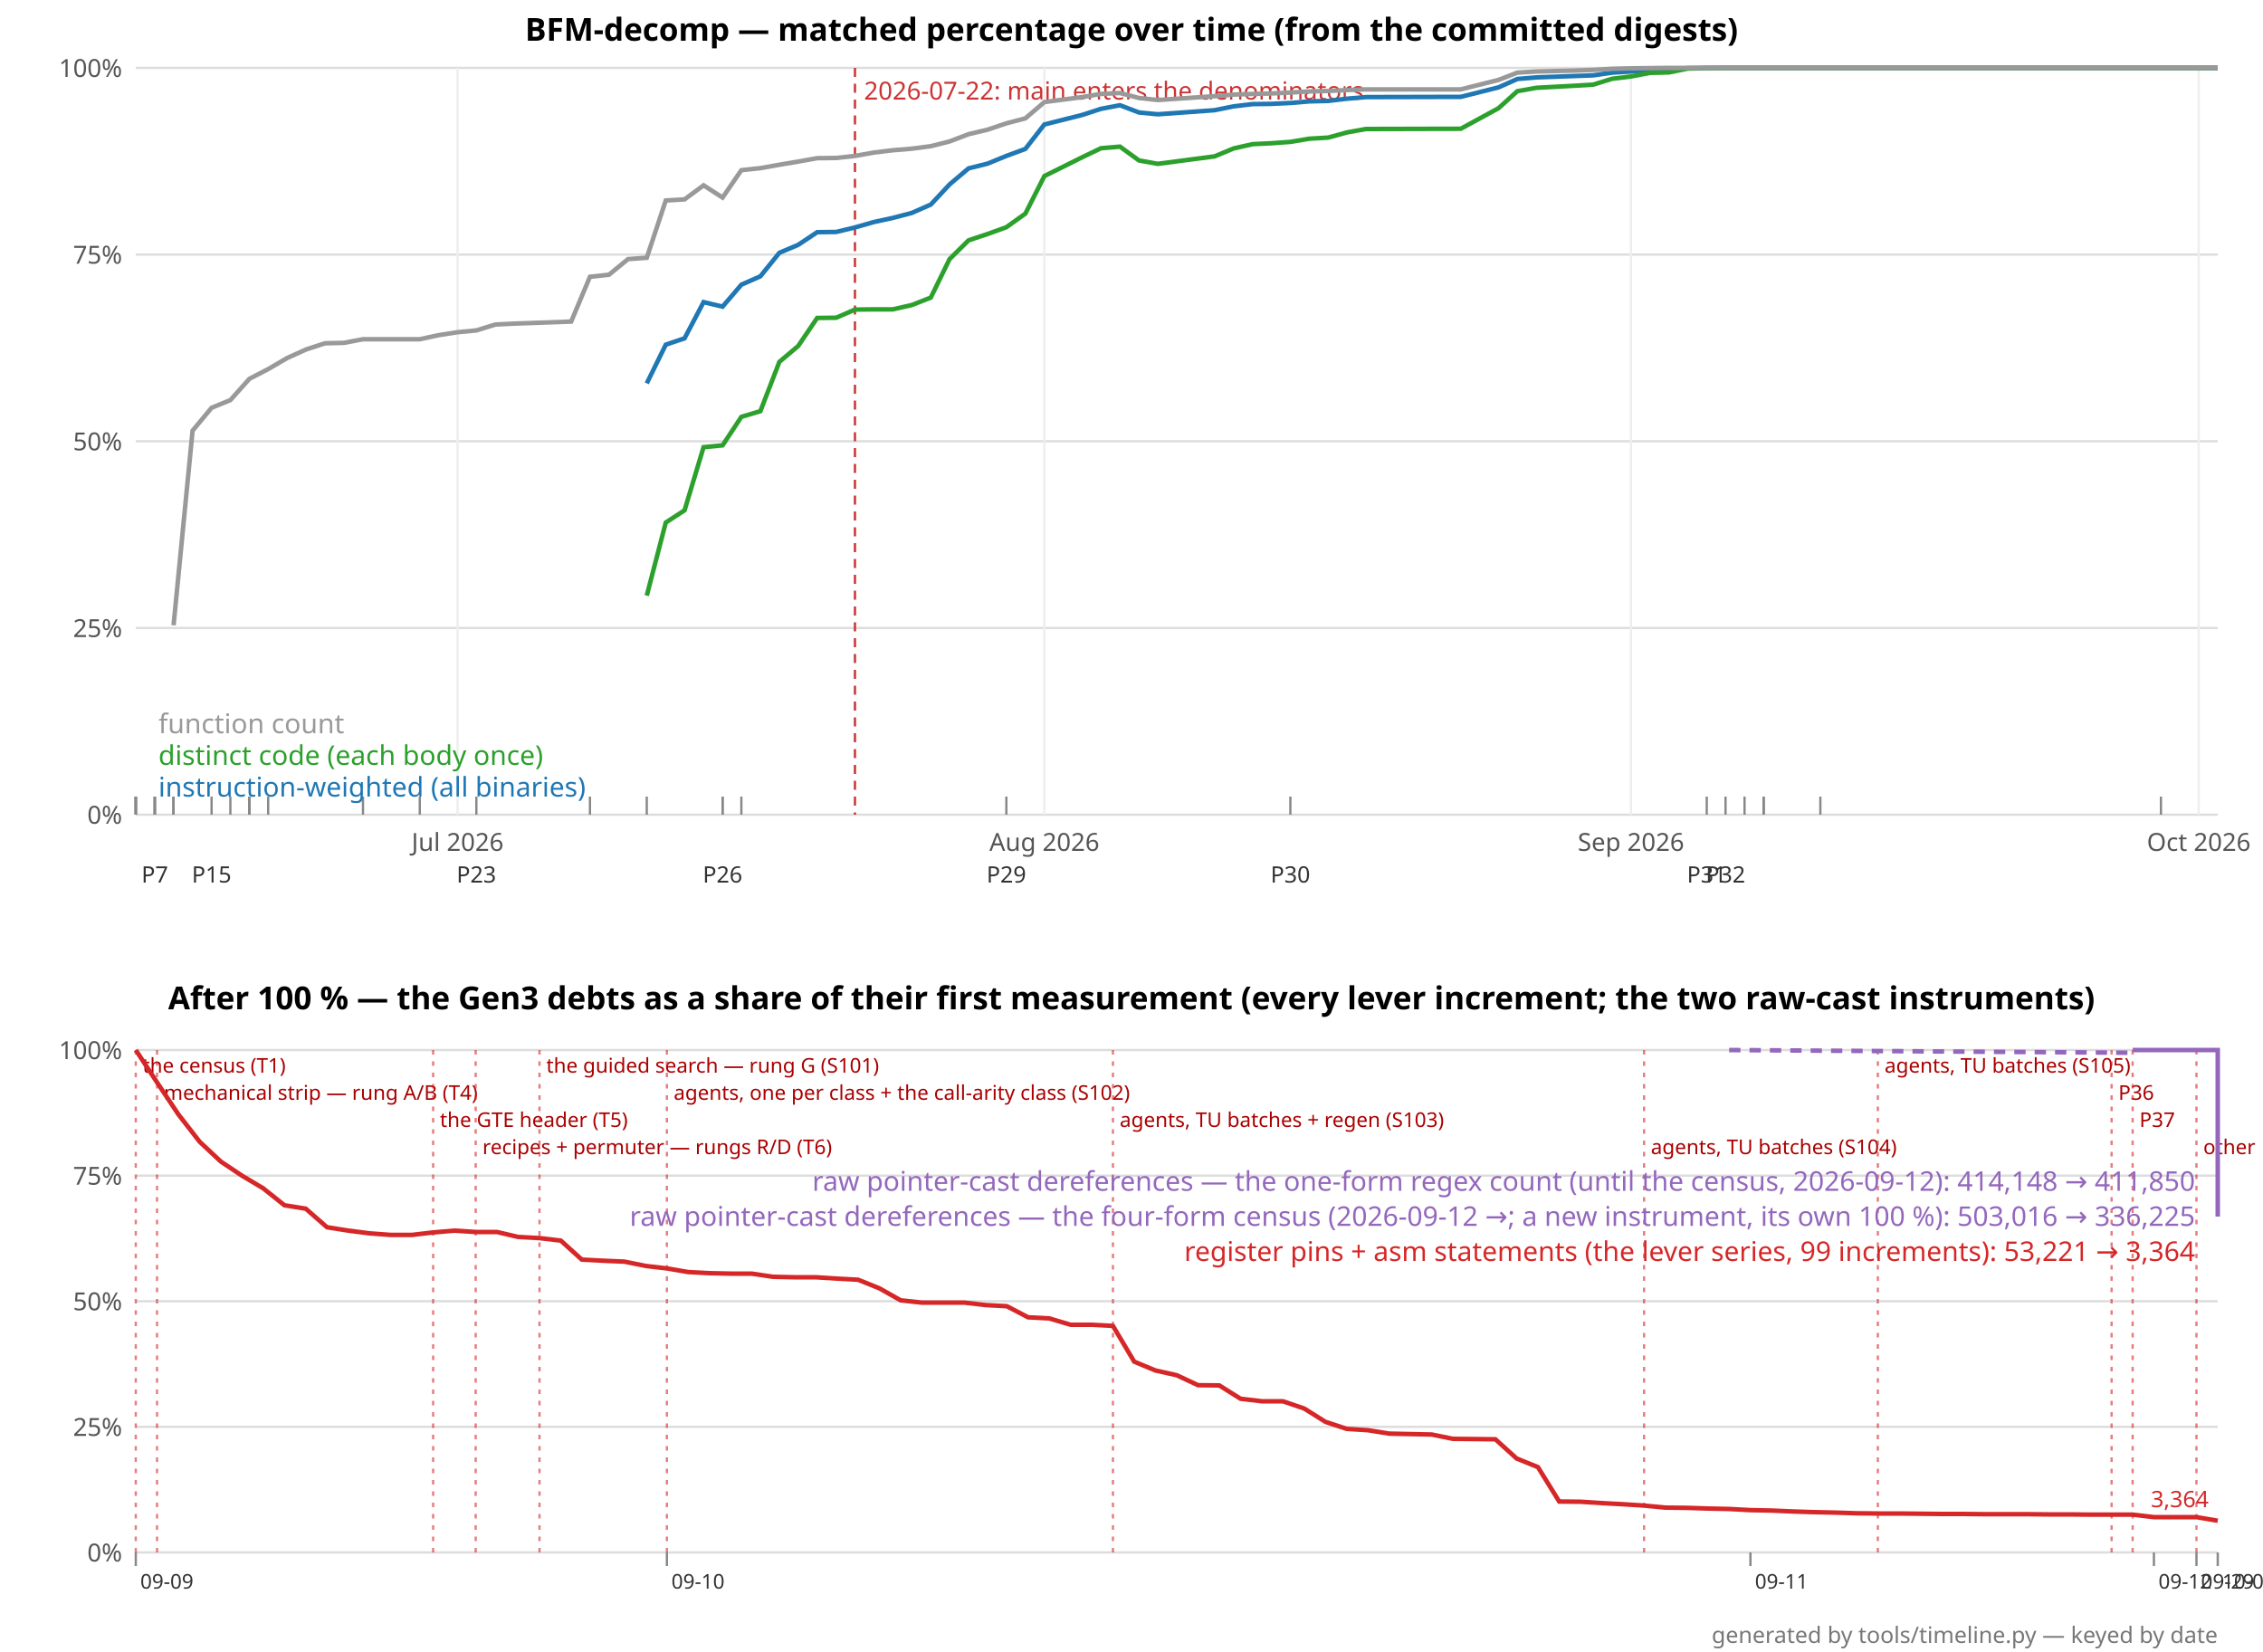
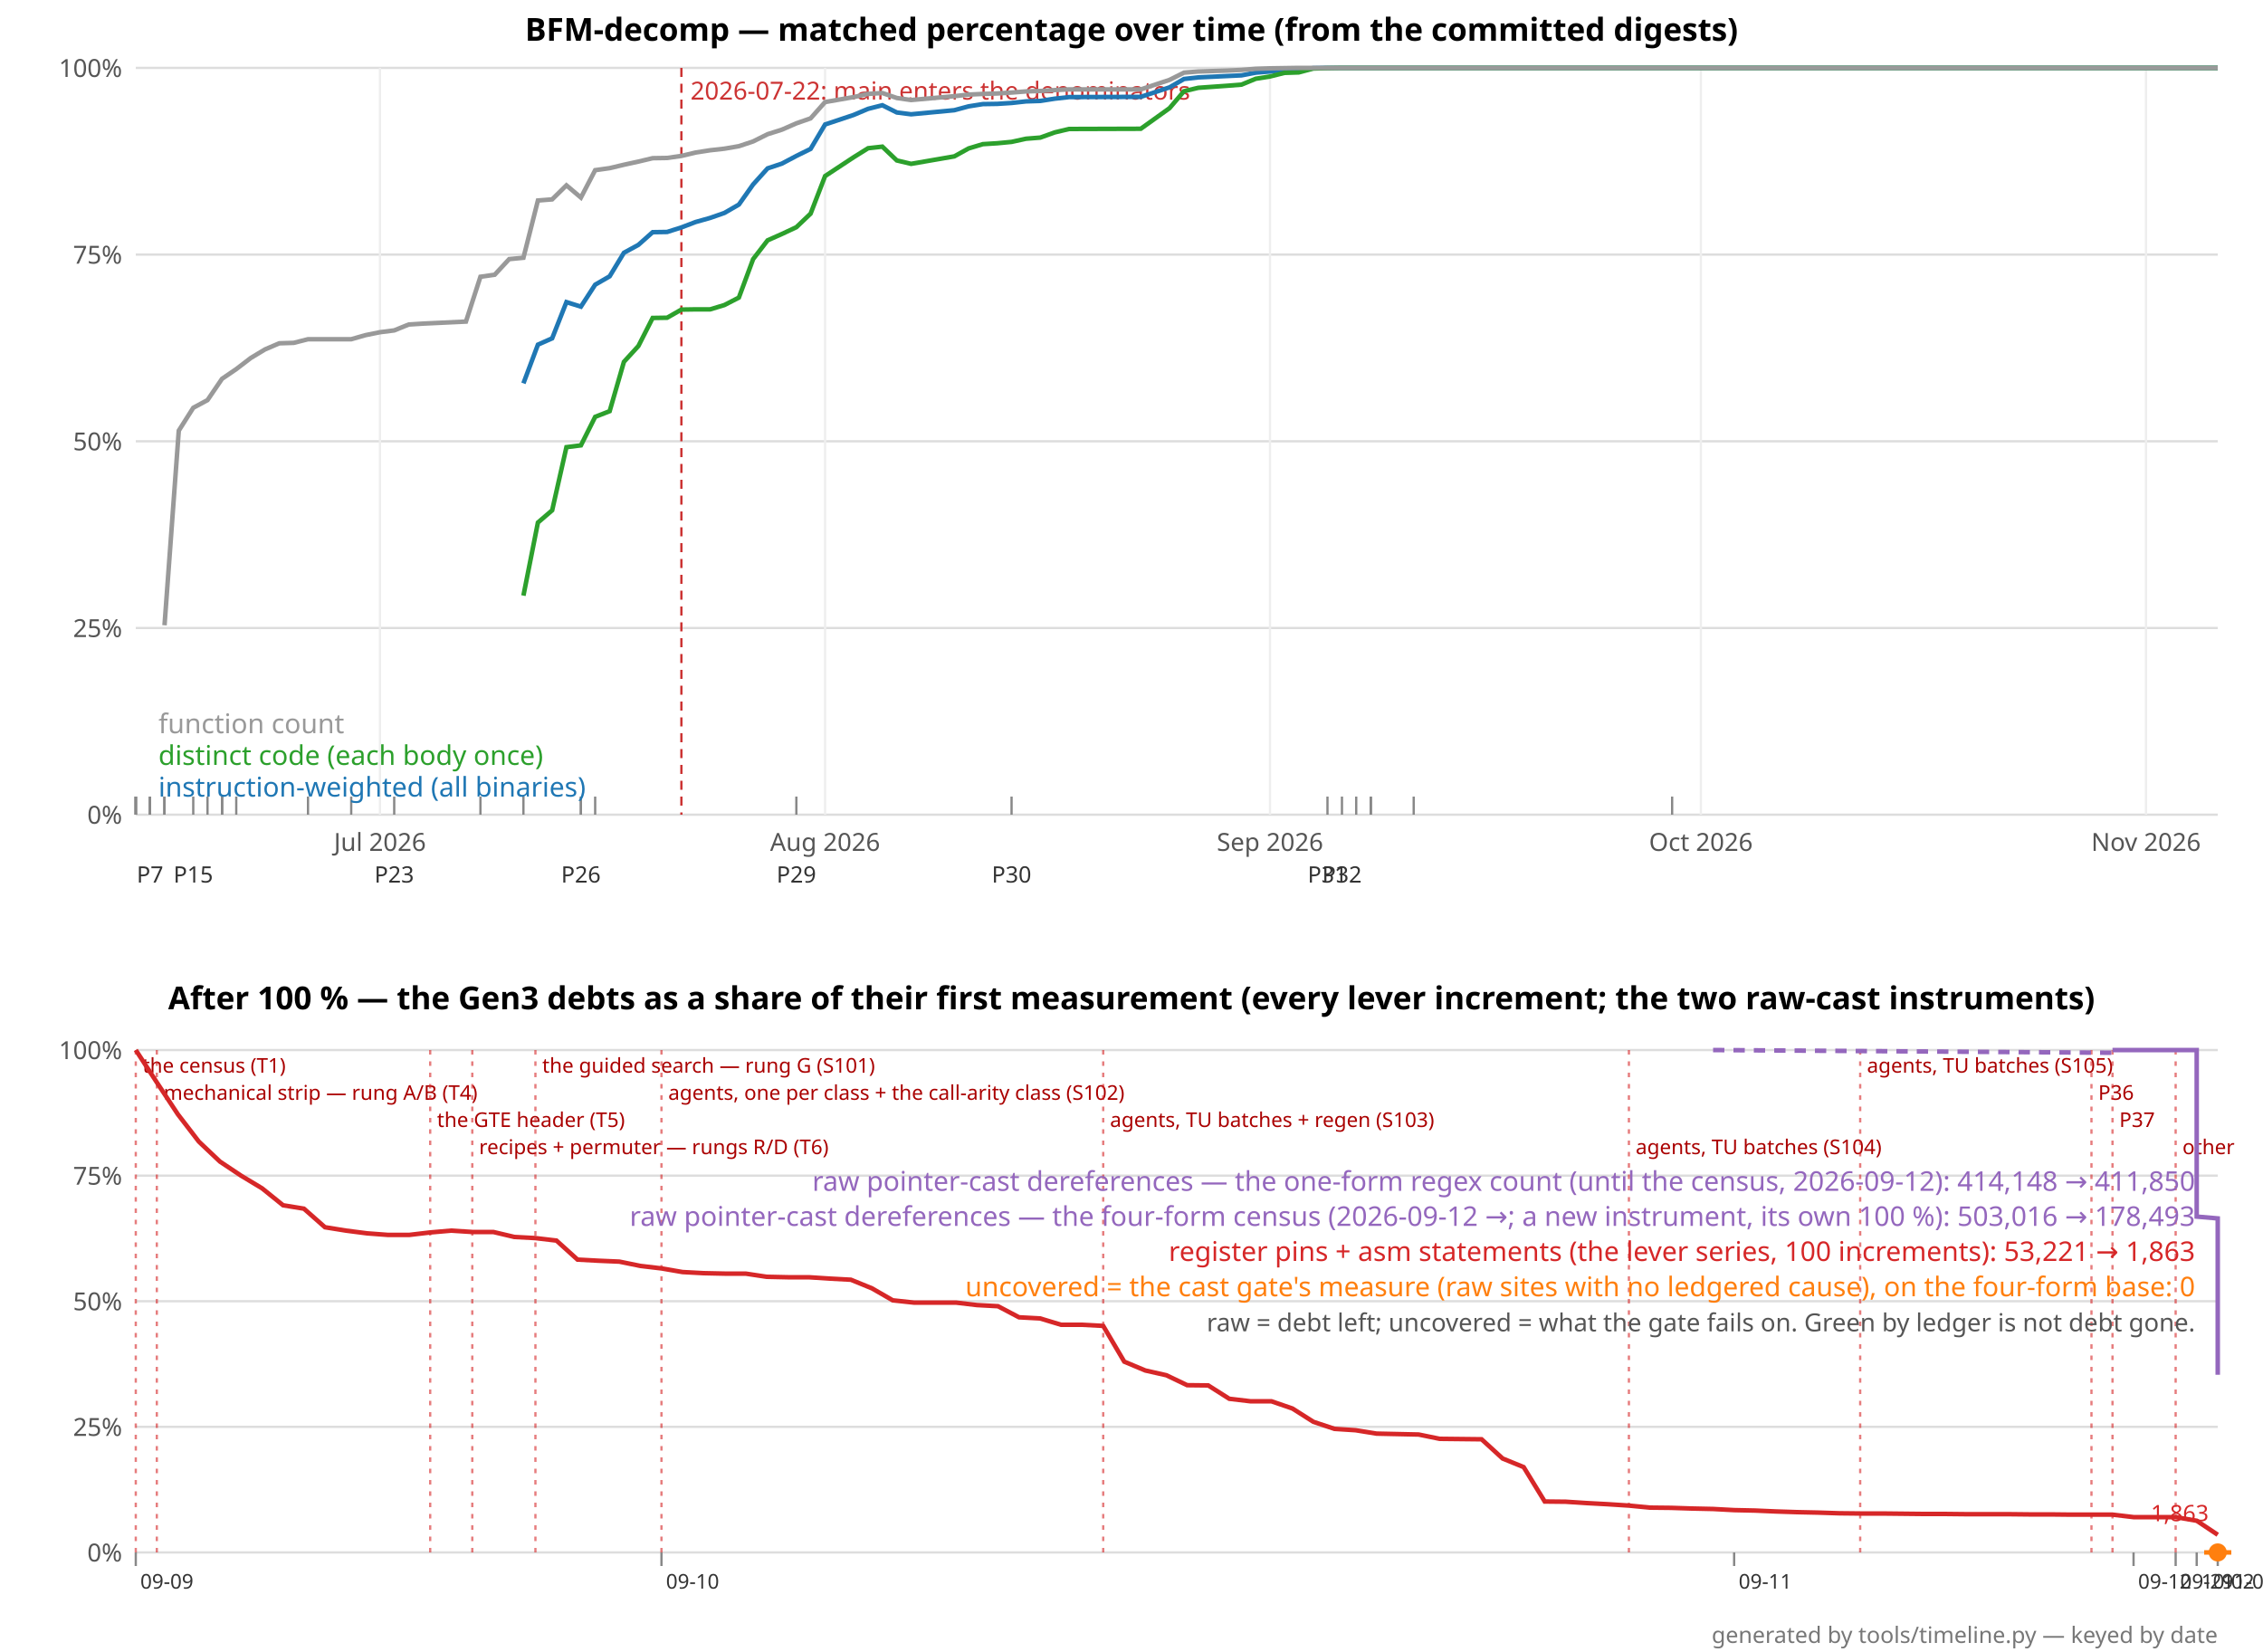
<svg xmlns="http://www.w3.org/2000/svg" width="1000" height="730" viewBox="0 0 1000 730" font-family="sans-serif">
  <rect width="1000" height="730" fill="white" />
  <text x="500" y="18" text-anchor="middle" font-size="14" font-weight="bold">BFM-decomp — matched percentage over time (from the committed digests)</text>
  <line x1="60" y1="360.0" x2="980" y2="360.0" stroke="#ddd" />
  <text x="54" y="364.0" text-anchor="end" font-size="11" fill="#555">0%</text>
  <line x1="60" y1="277.5" x2="980" y2="277.5" stroke="#ddd" />
  <text x="54" y="281.5" text-anchor="end" font-size="11" fill="#555">25%</text>
  <line x1="60" y1="195.0" x2="980" y2="195.0" stroke="#ddd" />
  <text x="54" y="199.0" text-anchor="end" font-size="11" fill="#555">50%</text>
  <line x1="60" y1="112.5" x2="980" y2="112.5" stroke="#ddd" />
  <text x="54" y="116.5" text-anchor="end" font-size="11" fill="#555">75%</text>
  <line x1="60" y1="30.0" x2="980" y2="30.0" stroke="#ddd" />
  <text x="54" y="34.0" text-anchor="end" font-size="11" fill="#555">100%</text>
-   <line x1="202.2" y1="30" x2="202.2" y2="360" stroke="#eee" />
-   <text x="202.2" y="376" text-anchor="middle" font-size="11" fill="#555">Jul 2026</text>
-   <line x1="461.5" y1="30" x2="461.5" y2="360" stroke="#eee" />
-   <text x="461.5" y="376" text-anchor="middle" font-size="11" fill="#555">Aug 2026</text>
-   <line x1="720.7" y1="30" x2="720.7" y2="360" stroke="#eee" />
-   <text x="720.7" y="376" text-anchor="middle" font-size="11" fill="#555">Sep 2026</text>
-   <line x1="971.6" y1="30" x2="971.6" y2="360" stroke="#eee" />
-   <text x="971.6" y="376" text-anchor="middle" font-size="11" fill="#555">Oct 2026</text>
+   <line x1="167.9" y1="30" x2="167.9" y2="360" stroke="#eee" />
+   <text x="167.9" y="376" text-anchor="middle" font-size="11" fill="#555">Jul 2026</text>
+   <line x1="364.6" y1="30" x2="364.6" y2="360" stroke="#eee" />
+   <text x="364.6" y="376" text-anchor="middle" font-size="11" fill="#555">Aug 2026</text>
+   <line x1="561.2" y1="30" x2="561.2" y2="360" stroke="#eee" />
+   <text x="561.2" y="376" text-anchor="middle" font-size="11" fill="#555">Sep 2026</text>
+   <line x1="751.6" y1="30" x2="751.6" y2="360" stroke="#eee" />
+   <text x="751.6" y="376" text-anchor="middle" font-size="11" fill="#555">Oct 2026</text>
+   <line x1="948.3" y1="30" x2="948.3" y2="360" stroke="#eee" />
+   <text x="948.3" y="376" text-anchor="middle" font-size="11" fill="#555">Nov 2026</text>
  <line x1="60.0" y1="360" x2="60.0" y2="352" stroke="#888" />
  <line x1="60.0" y1="360" x2="60.0" y2="352" stroke="#888" />
  <line x1="60.0" y1="360" x2="60.0" y2="352" stroke="#888" />
  <line x1="60.0" y1="360" x2="60.0" y2="352" stroke="#888" />
  <line x1="60.0" y1="360" x2="60.0" y2="352" stroke="#888" />
-   <line x1="68.4" y1="360" x2="68.4" y2="352" stroke="#888" />
-   <line x1="68.4" y1="360" x2="68.4" y2="352" stroke="#888" />
-   <text x="68.4" y="390" text-anchor="middle" font-size="10" fill="#333">P7</text>
-   <line x1="68.4" y1="360" x2="68.4" y2="352" stroke="#888" />
-   <line x1="68.4" y1="360" x2="68.4" y2="352" stroke="#888" />
-   <line x1="76.7" y1="360" x2="76.7" y2="352" stroke="#888" />
-   <line x1="76.7" y1="360" x2="76.7" y2="352" stroke="#888" />
-   <line x1="76.7" y1="360" x2="76.7" y2="352" stroke="#888" />
-   <line x1="93.5" y1="360" x2="93.5" y2="352" stroke="#888" />
-   <text x="93.5" y="390" text-anchor="middle" font-size="10" fill="#333">P15</text>
-   <line x1="101.8" y1="360" x2="101.8" y2="352" stroke="#888" />
-   <line x1="110.2" y1="360" x2="110.2" y2="352" stroke="#888" />
-   <line x1="110.2" y1="360" x2="110.2" y2="352" stroke="#888" />
-   <line x1="110.2" y1="360" x2="110.2" y2="352" stroke="#888" />
-   <line x1="118.5" y1="360" x2="118.5" y2="352" stroke="#888" />
-   <line x1="160.4" y1="360" x2="160.4" y2="352" stroke="#888" />
-   <line x1="185.5" y1="360" x2="185.5" y2="352" stroke="#888" />
-   <line x1="210.5" y1="360" x2="210.5" y2="352" stroke="#888" />
-   <text x="210.5" y="390" text-anchor="middle" font-size="10" fill="#333">P23</text>
-   <line x1="260.7" y1="360" x2="260.7" y2="352" stroke="#888" />
-   <line x1="285.8" y1="360" x2="285.8" y2="352" stroke="#888" />
-   <line x1="319.3" y1="360" x2="319.3" y2="352" stroke="#888" />
-   <text x="319.3" y="390" text-anchor="middle" font-size="10" fill="#333">P26</text>
-   <line x1="319.3" y1="360" x2="319.3" y2="352" stroke="#888" />
-   <line x1="327.6" y1="360" x2="327.6" y2="352" stroke="#888" />
-   <line x1="444.7" y1="360" x2="444.7" y2="352" stroke="#888" />
-   <text x="444.7" y="390" text-anchor="middle" font-size="10" fill="#333">P29</text>
-   <line x1="570.2" y1="360" x2="570.2" y2="352" stroke="#888" />
-   <text x="570.2" y="390" text-anchor="middle" font-size="10" fill="#333">P30</text>
-   <line x1="754.2" y1="360" x2="754.2" y2="352" stroke="#888" />
-   <text x="754.2" y="390" text-anchor="middle" font-size="10" fill="#333">P31</text>
-   <line x1="762.5" y1="360" x2="762.5" y2="352" stroke="#888" />
-   <text x="762.5" y="390" text-anchor="middle" font-size="10" fill="#333">P32</text>
-   <line x1="770.9" y1="360" x2="770.9" y2="352" stroke="#888" />
-   <line x1="779.3" y1="360" x2="779.3" y2="352" stroke="#888" />
-   <line x1="779.3" y1="360" x2="779.3" y2="352" stroke="#888" />
-   <line x1="779.3" y1="360" x2="779.3" y2="352" stroke="#888" />
-   <line x1="804.4" y1="360" x2="804.4" y2="352" stroke="#888" />
-   <line x1="954.9" y1="360" x2="954.9" y2="352" stroke="#888" />
-   <line x1="377.8" y1="30" x2="377.8" y2="360" stroke="#c33" stroke-dasharray="4,3" />
-   <text x="381.8" y="44" font-size="11" fill="#c33">2026-07-22: main enters the denominators</text>
-   <polyline fill="none" stroke="#1f77b4" stroke-width="2" points="285.8,169.4 294.2,152.3 302.5,149.5 310.9,133.5 319.3,135.5 327.6,125.8 336.0,122.1 344.4,111.7 352.7,108.2 361.1,102.6 369.5,102.5 377.8,100.5 386.2,98.1 394.5,96.3 402.9,94.1 411.3,90.4 419.6,81.5 428.0,74.4 436.4,72.3 444.7,68.9 453.1,65.8 461.5,55.0 478.2,50.8 486.5,48.1 494.9,46.5 503.3,49.7 511.6,50.5 536.7,48.7 545.1,47.0 553.5,46.0 561.8,45.9 570.2,45.5 578.5,44.8 586.9,44.6 595.3,43.6 603.6,42.9 645.5,42.8 662.2,38.6 670.5,34.9 678.9,34.2 695.6,33.6 704.0,33.3 712.4,32.1 720.7,31.6 729.1,31.0 737.5,30.9 745.8,30.1 754.2,30.0 762.5,30.0 770.9,30.0 779.3,30.0 787.6,30.0 796.0,30.0 804.4,30.0 812.7,30.0 954.9,30.0 963.3,30.0 971.6,30.0 980.0,30.0" />
+   <line x1="66.3" y1="360" x2="66.3" y2="352" stroke="#888" />
+   <line x1="66.3" y1="360" x2="66.3" y2="352" stroke="#888" />
+   <text x="66.3" y="390" text-anchor="middle" font-size="10" fill="#333">P7</text>
+   <line x1="66.3" y1="360" x2="66.3" y2="352" stroke="#888" />
+   <line x1="66.3" y1="360" x2="66.3" y2="352" stroke="#888" />
+   <line x1="72.7" y1="360" x2="72.7" y2="352" stroke="#888" />
+   <line x1="72.7" y1="360" x2="72.7" y2="352" stroke="#888" />
+   <line x1="72.7" y1="360" x2="72.7" y2="352" stroke="#888" />
+   <line x1="85.4" y1="360" x2="85.4" y2="352" stroke="#888" />
+   <text x="85.4" y="390" text-anchor="middle" font-size="10" fill="#333">P15</text>
+   <line x1="91.7" y1="360" x2="91.7" y2="352" stroke="#888" />
+   <line x1="98.1" y1="360" x2="98.1" y2="352" stroke="#888" />
+   <line x1="98.1" y1="360" x2="98.1" y2="352" stroke="#888" />
+   <line x1="98.1" y1="360" x2="98.1" y2="352" stroke="#888" />
+   <line x1="104.4" y1="360" x2="104.4" y2="352" stroke="#888" />
+   <line x1="136.1" y1="360" x2="136.1" y2="352" stroke="#888" />
+   <line x1="155.2" y1="360" x2="155.2" y2="352" stroke="#888" />
+   <line x1="174.2" y1="360" x2="174.2" y2="352" stroke="#888" />
+   <text x="174.2" y="390" text-anchor="middle" font-size="10" fill="#333">P23</text>
+   <line x1="212.3" y1="360" x2="212.3" y2="352" stroke="#888" />
+   <line x1="231.3" y1="360" x2="231.3" y2="352" stroke="#888" />
+   <line x1="256.7" y1="360" x2="256.7" y2="352" stroke="#888" />
+   <text x="256.7" y="390" text-anchor="middle" font-size="10" fill="#333">P26</text>
+   <line x1="256.7" y1="360" x2="256.7" y2="352" stroke="#888" />
+   <line x1="263.0" y1="360" x2="263.0" y2="352" stroke="#888" />
+   <line x1="351.9" y1="360" x2="351.9" y2="352" stroke="#888" />
+   <text x="351.9" y="390" text-anchor="middle" font-size="10" fill="#333">P29</text>
+   <line x1="447.0" y1="360" x2="447.0" y2="352" stroke="#888" />
+   <text x="447.0" y="390" text-anchor="middle" font-size="10" fill="#333">P30</text>
+   <line x1="586.6" y1="360" x2="586.6" y2="352" stroke="#888" />
+   <text x="586.6" y="390" text-anchor="middle" font-size="10" fill="#333">P31</text>
+   <line x1="593.0" y1="360" x2="593.0" y2="352" stroke="#888" />
+   <text x="593.0" y="390" text-anchor="middle" font-size="10" fill="#333">P32</text>
+   <line x1="599.3" y1="360" x2="599.3" y2="352" stroke="#888" />
+   <line x1="605.7" y1="360" x2="605.7" y2="352" stroke="#888" />
+   <line x1="605.7" y1="360" x2="605.7" y2="352" stroke="#888" />
+   <line x1="605.7" y1="360" x2="605.7" y2="352" stroke="#888" />
+   <line x1="624.7" y1="360" x2="624.7" y2="352" stroke="#888" />
+   <line x1="738.9" y1="360" x2="738.9" y2="352" stroke="#888" />
+   <line x1="301.1" y1="30" x2="301.1" y2="360" stroke="#c33" stroke-dasharray="4,3" />
+   <text x="305.1" y="44" font-size="11" fill="#c33">2026-07-22: main enters the denominators</text>
+   <polyline fill="none" stroke="#1f77b4" stroke-width="2" points="231.3,169.4 237.7,152.3 244.0,149.5 250.3,133.5 256.7,135.5 263.0,125.8 269.4,122.1 275.7,111.7 282.1,108.2 288.4,102.6 294.8,102.5 301.1,100.5 307.4,98.1 313.8,96.3 320.1,94.1 326.5,90.4 332.8,81.5 339.2,74.4 345.5,72.3 351.9,68.9 358.2,65.8 364.6,55.0 377.2,50.8 383.6,48.1 389.9,46.5 396.3,49.7 402.6,50.5 421.7,48.7 428.0,47.0 434.3,46.0 440.7,45.9 447.0,45.5 453.4,44.8 459.7,44.6 466.1,43.6 472.4,42.9 504.1,42.8 516.8,38.6 523.2,34.9 529.5,34.2 542.2,33.6 548.6,33.3 554.9,32.1 561.2,31.6 567.6,31.0 573.9,30.9 580.3,30.1 586.6,30.0 593.0,30.0 599.3,30.0 605.7,30.0 612.0,30.0 618.3,30.0 624.7,30.0 631.0,30.0 738.9,30.0 745.2,30.0 751.6,30.0 757.9,30.0 834.1,30.0 840.4,30.0 846.8,30.0 980.0,30.0" />
  <text x="70" y="352" font-size="12" fill="#1f77b4">instruction-weighted (all binaries)</text>
-   <polyline fill="none" stroke="#2ca02c" stroke-width="2" points="285.8,263.2 294.2,230.9 302.5,225.5 310.9,197.6 319.3,196.8 327.6,184.2 336.0,181.7 344.4,159.9 352.7,152.9 361.1,140.5 369.5,140.4 377.8,136.8 386.2,136.7 394.5,136.7 402.9,134.8 411.3,131.5 419.6,114.5 428.0,106.2 436.4,103.4 444.7,100.4 453.1,94.4 461.5,77.8 478.2,69.5 486.5,65.5 494.9,64.8 503.3,70.9 511.6,72.4 536.7,69.1 545.1,65.6 553.5,63.7 561.8,63.3 570.2,62.7 578.5,61.3 586.9,60.8 595.3,58.5 603.6,57.0 645.5,56.9 662.2,47.8 670.5,40.3 678.9,38.8 695.6,37.9 704.0,37.4 712.4,34.8 720.7,33.8 729.1,32.2 737.5,32.0 745.8,30.3 754.2,30.1 762.5,30.0 770.9,30.0 779.3,30.0 787.6,30.0 796.0,30.0 804.4,30.0 812.7,30.0 954.9,30.0 963.3,30.0 971.6,30.0 980.0,30.0" />
+   <polyline fill="none" stroke="#2ca02c" stroke-width="2" points="231.3,263.2 237.7,230.9 244.0,225.5 250.3,197.6 256.7,196.8 263.0,184.2 269.4,181.7 275.7,159.9 282.1,152.9 288.4,140.5 294.8,140.4 301.1,136.8 307.4,136.7 313.8,136.7 320.1,134.8 326.5,131.5 332.8,114.5 339.2,106.2 345.5,103.4 351.9,100.4 358.2,94.4 364.6,77.8 377.2,69.5 383.6,65.5 389.9,64.8 396.3,70.9 402.6,72.4 421.7,69.1 428.0,65.6 434.3,63.7 440.7,63.3 447.0,62.7 453.4,61.3 459.7,60.8 466.1,58.5 472.4,57.0 504.1,56.9 516.8,47.8 523.2,40.3 529.5,38.8 542.2,37.9 548.6,37.4 554.9,34.8 561.2,33.8 567.6,32.2 573.9,32.0 580.3,30.3 586.6,30.1 593.0,30.0 599.3,30.0 605.7,30.0 612.0,30.0 618.3,30.0 624.7,30.0 631.0,30.0 738.9,30.0 745.2,30.0 751.6,30.0 757.9,30.0 834.1,30.0 840.4,30.0 846.8,30.0 980.0,30.0" />
  <text x="70" y="338" font-size="12" fill="#2ca02c">distinct code (each body once)</text>
-   <polyline fill="none" stroke="#999" stroke-width="2" points="76.7,276.3 85.1,190.3 93.5,180.2 101.8,176.8 110.2,167.4 118.5,163.1 126.9,158.2 135.3,154.4 143.6,151.7 152.0,151.5 160.4,149.9 185.5,149.9 193.8,148.1 202.2,146.8 210.5,146.0 218.9,143.4 227.3,143.0 252.4,142.1 260.7,122.3 269.1,121.4 277.5,114.5 285.8,113.9 294.2,88.6 302.5,88.1 310.9,81.9 319.3,87.3 327.6,75.2 336.0,74.3 344.4,72.8 352.7,71.4 361.1,69.9 369.5,69.8 377.8,68.9 386.2,67.4 394.5,66.4 402.9,65.7 411.3,64.6 419.6,62.5 428.0,59.3 436.4,57.3 444.7,54.5 453.1,52.3 461.5,45.1 478.2,42.9 486.5,41.5 494.9,41.1 503.3,43.3 511.6,44.2 536.7,42.5 545.1,41.8 553.5,41.5 561.8,41.3 570.2,40.9 578.5,40.4 586.9,40.2 595.3,39.8 603.6,39.5 645.5,39.5 662.2,35.3 670.5,32.1 678.9,31.6 695.6,31.2 704.0,30.9 712.4,30.4 720.7,30.2 729.1,30.1 737.5,30.0 745.8,30.0 754.2,30.0 762.5,30.0 770.9,30.0 779.3,30.0 787.6,30.0 796.0,30.0 804.4,30.0 812.7,30.0 954.9,30.0 963.3,30.0 971.6,30.0 980.0,30.0" />
+   <polyline fill="none" stroke="#999" stroke-width="2" points="72.7,276.3 79.0,190.3 85.4,180.2 91.7,176.8 98.1,167.4 104.4,163.1 110.8,158.2 117.1,154.4 123.4,151.7 129.8,151.5 136.1,149.9 155.2,149.9 161.5,148.1 167.9,146.8 174.2,146.0 180.6,143.4 186.9,143.0 205.9,142.1 212.3,122.3 218.6,121.4 225.0,114.5 231.3,113.9 237.7,88.6 244.0,88.1 250.3,81.9 256.7,87.3 263.0,75.2 269.4,74.3 275.7,72.8 282.1,71.4 288.4,69.9 294.8,69.8 301.1,68.9 307.4,67.4 313.8,66.4 320.1,65.7 326.5,64.6 332.8,62.5 339.2,59.3 345.5,57.3 351.9,54.5 358.2,52.3 364.6,45.1 377.2,42.9 383.6,41.5 389.9,41.1 396.3,43.3 402.6,44.2 421.7,42.5 428.0,41.8 434.3,41.5 440.7,41.3 447.0,40.9 453.4,40.4 459.7,40.2 466.1,39.8 472.4,39.5 504.1,39.5 516.8,35.3 523.2,32.1 529.5,31.6 542.2,31.2 548.6,30.9 554.9,30.4 561.2,30.2 567.6,30.1 573.9,30.0 580.3,30.0 586.6,30.0 593.0,30.0 599.3,30.0 605.7,30.0 612.0,30.0 618.3,30.0 624.7,30.0 631.0,30.0 738.9,30.0 745.2,30.0 751.6,30.0 757.9,30.0 834.1,30.0 840.4,30.0 846.8,30.0 980.0,30.0" />
  <text x="70" y="324" font-size="12" fill="#999">function count</text>
  <text x="500" y="446" text-anchor="middle" font-size="14" font-weight="bold">After 100 % — the Gen3 debts as a share of their first measurement (every lever increment; the two raw-cast instruments)</text>
  <line x1="60" y1="686.0" x2="980" y2="686.0" stroke="#ddd" />
  <text x="54" y="690.0" text-anchor="end" font-size="11" fill="#555">0%</text>
  <line x1="60" y1="630.5" x2="980" y2="630.5" stroke="#ddd" />
  <text x="54" y="634.5" text-anchor="end" font-size="11" fill="#555">25%</text>
  <line x1="60" y1="575.0" x2="980" y2="575.0" stroke="#ddd" />
  <text x="54" y="579.0" text-anchor="end" font-size="11" fill="#555">50%</text>
  <line x1="60" y1="519.5" x2="980" y2="519.5" stroke="#ddd" />
  <text x="54" y="523.5" text-anchor="end" font-size="11" fill="#555">75%</text>
  <line x1="60" y1="464.0" x2="980" y2="464.0" stroke="#ddd" />
  <text x="54" y="468.0" text-anchor="end" font-size="11" fill="#555">100%</text>
  <line x1="60.0" y1="464" x2="60.0" y2="686" stroke="#d62728" stroke-dasharray="2,3" opacity="0.6" />
  <text x="63.0" y="474" font-size="9" fill="#a00">the census (T1)</text>
-   <line x1="69.4" y1="464" x2="69.4" y2="686" stroke="#d62728" stroke-dasharray="2,3" opacity="0.6" />
-   <text x="72.4" y="486" font-size="9" fill="#a00">mechanical strip — rung A/B (T4)</text>
-   <line x1="191.4" y1="464" x2="191.4" y2="686" stroke="#d62728" stroke-dasharray="2,3" opacity="0.6" />
-   <text x="194.4" y="498" font-size="9" fill="#a00">the GTE header (T5)</text>
-   <line x1="210.2" y1="464" x2="210.2" y2="686" stroke="#d62728" stroke-dasharray="2,3" opacity="0.6" />
-   <text x="213.2" y="510" font-size="9" fill="#a00">recipes + permuter — rungs R/D (T6)</text>
-   <line x1="238.4" y1="464" x2="238.4" y2="686" stroke="#d62728" stroke-dasharray="2,3" opacity="0.6" />
-   <text x="241.4" y="474" font-size="9" fill="#a00">the guided search — rung G (S101)</text>
-   <line x1="294.7" y1="464" x2="294.7" y2="686" stroke="#d62728" stroke-dasharray="2,3" opacity="0.6" />
-   <text x="297.7" y="486" font-size="9" fill="#a00">agents, one per class + the call-arity class (S102)</text>
-   <line x1="491.8" y1="464" x2="491.8" y2="686" stroke="#d62728" stroke-dasharray="2,3" opacity="0.6" />
-   <text x="494.8" y="498" font-size="9" fill="#a00">agents, TU batches + regen (S103)</text>
-   <line x1="726.5" y1="464" x2="726.5" y2="686" stroke="#d62728" stroke-dasharray="2,3" opacity="0.6" />
-   <text x="729.5" y="510" font-size="9" fill="#a00">agents, TU batches (S104)</text>
-   <line x1="829.8" y1="464" x2="829.8" y2="686" stroke="#d62728" stroke-dasharray="2,3" opacity="0.6" />
-   <text x="832.8" y="474" font-size="9" fill="#a00">agents, TU batches (S105)</text>
-   <line x1="933.1" y1="464" x2="933.1" y2="686" stroke="#d62728" stroke-dasharray="2,3" opacity="0.6" />
-   <text x="936.1" y="486" font-size="9" fill="#a00">P36</text>
-   <line x1="942.4" y1="464" x2="942.4" y2="686" stroke="#d62728" stroke-dasharray="2,3" opacity="0.6" />
-   <text x="945.4" y="498" font-size="9" fill="#a00">P37</text>
-   <line x1="970.6" y1="464" x2="970.6" y2="686" stroke="#d62728" stroke-dasharray="2,3" opacity="0.6" />
-   <text x="973.6" y="510" font-size="9" fill="#a00">other</text>
+   <line x1="69.3" y1="464" x2="69.3" y2="686" stroke="#d62728" stroke-dasharray="2,3" opacity="0.6" />
+   <text x="72.3" y="486" font-size="9" fill="#a00">mechanical strip — rung A/B (T4)</text>
+   <line x1="190.1" y1="464" x2="190.1" y2="686" stroke="#d62728" stroke-dasharray="2,3" opacity="0.6" />
+   <text x="193.1" y="498" font-size="9" fill="#a00">the GTE header (T5)</text>
+   <line x1="208.7" y1="464" x2="208.7" y2="686" stroke="#d62728" stroke-dasharray="2,3" opacity="0.6" />
+   <text x="211.7" y="510" font-size="9" fill="#a00">recipes + permuter — rungs R/D (T6)</text>
+   <line x1="236.6" y1="464" x2="236.6" y2="686" stroke="#d62728" stroke-dasharray="2,3" opacity="0.6" />
+   <text x="239.6" y="474" font-size="9" fill="#a00">the guided search — rung G (S101)</text>
+   <line x1="292.3" y1="464" x2="292.3" y2="686" stroke="#d62728" stroke-dasharray="2,3" opacity="0.6" />
+   <text x="295.3" y="486" font-size="9" fill="#a00">agents, one per class + the call-arity class (S102)</text>
+   <line x1="487.5" y1="464" x2="487.5" y2="686" stroke="#d62728" stroke-dasharray="2,3" opacity="0.6" />
+   <text x="490.5" y="498" font-size="9" fill="#a00">agents, TU batches + regen (S103)</text>
+   <line x1="719.8" y1="464" x2="719.8" y2="686" stroke="#d62728" stroke-dasharray="2,3" opacity="0.6" />
+   <text x="722.8" y="510" font-size="9" fill="#a00">agents, TU batches (S104)</text>
+   <line x1="822.0" y1="464" x2="822.0" y2="686" stroke="#d62728" stroke-dasharray="2,3" opacity="0.6" />
+   <text x="825.0" y="474" font-size="9" fill="#a00">agents, TU batches (S105)</text>
+   <line x1="924.2" y1="464" x2="924.2" y2="686" stroke="#d62728" stroke-dasharray="2,3" opacity="0.6" />
+   <text x="927.2" y="486" font-size="9" fill="#a00">P36</text>
+   <line x1="933.5" y1="464" x2="933.5" y2="686" stroke="#d62728" stroke-dasharray="2,3" opacity="0.6" />
+   <text x="936.5" y="498" font-size="9" fill="#a00">P37</text>
+   <line x1="961.4" y1="464" x2="961.4" y2="686" stroke="#d62728" stroke-dasharray="2,3" opacity="0.6" />
+   <text x="964.4" y="510" font-size="9" fill="#a00">other</text>
  <line x1="60.0" y1="686" x2="60.0" y2="692" stroke="#888" />
  <text x="62.0" y="702" font-size="9" fill="#333">09-09</text>
-   <line x1="294.7" y1="686" x2="294.7" y2="692" stroke="#888" />
-   <text x="296.7" y="702" font-size="9" fill="#333">09-10</text>
-   <line x1="773.5" y1="686" x2="773.5" y2="692" stroke="#888" />
-   <text x="775.5" y="702" font-size="9" fill="#333">09-11</text>
-   <line x1="951.8" y1="686" x2="951.8" y2="692" stroke="#888" />
-   <text x="953.8" y="702" font-size="9" fill="#333">09-12</text>
-   <line x1="970.6" y1="686" x2="970.6" y2="692" stroke="#888" />
-   <text x="972.6" y="702" font-size="9" fill="#333">09-29</text>
+   <line x1="292.3" y1="686" x2="292.3" y2="692" stroke="#888" />
+   <text x="294.3" y="702" font-size="9" fill="#333">09-10</text>
+   <line x1="766.3" y1="686" x2="766.3" y2="692" stroke="#888" />
+   <text x="768.3" y="702" font-size="9" fill="#333">09-11</text>
+   <line x1="942.8" y1="686" x2="942.8" y2="692" stroke="#888" />
+   <text x="944.8" y="702" font-size="9" fill="#333">09-12</text>
+   <line x1="961.4" y1="686" x2="961.4" y2="692" stroke="#888" />
+   <text x="963.4" y="702" font-size="9" fill="#333">09-29</text>
+   <line x1="970.7" y1="686" x2="970.7" y2="692" stroke="#888" />
+   <text x="972.7" y="702" font-size="9" fill="#333">10-02</text>
  <line x1="980.0" y1="686" x2="980.0" y2="692" stroke="#888" />
-   <text x="982.0" y="702" font-size="9" fill="#333">10-02</text>
-   <polyline fill="none" stroke="#d62728" stroke-width="2" points="60.0,464.0 69.4,478.3 78.8,492.4 88.2,504.5 97.6,513.3 106.9,519.5 116.3,525.1 125.7,532.6 135.1,534.1 144.5,542.3 153.9,543.8 163.3,545.0 172.7,545.7 182.0,545.7 191.4,544.6 200.8,543.8 210.2,544.4 219.6,544.4 229.0,546.6 238.4,547.1 247.8,548.2 257.1,556.6 266.5,557.1 275.9,557.5 285.3,559.4 294.7,560.5 304.1,562.1 313.5,562.6 322.9,562.8 332.2,562.8 341.6,564.2 351.0,564.4 360.4,564.4 369.8,565.0 379.2,565.5 388.6,569.3 398.0,574.6 407.3,575.6 416.7,575.6 426.1,575.6 435.5,576.7 444.9,577.2 454.3,582.1 463.7,582.6 473.1,585.4 482.4,585.4 491.8,585.9 501.2,601.7 510.6,605.6 520.0,607.7 529.4,612.1 538.8,612.2 548.2,618.1 557.6,619.2 566.9,619.2 576.3,622.4 585.7,628.3 595.1,631.4 604.5,632.0 613.9,633.5 623.3,633.7 632.7,633.9 642.0,635.8 651.4,635.9 660.8,636.0 670.2,644.5 679.6,648.3 689.0,663.5 698.4,663.6 707.8,664.2 717.1,664.7 726.5,665.3 735.9,666.2 745.3,666.3 754.7,666.6 764.1,666.8 773.5,667.3 782.9,667.5 792.2,667.9 801.6,668.2 811.0,668.4 820.4,668.7 829.8,668.8 839.2,668.8 848.6,668.9 858.0,669.0 867.3,669.0 876.7,669.1 886.1,669.1 895.5,669.1 904.9,669.2 914.3,669.2 923.7,669.3 933.1,669.3 942.4,669.3 951.8,670.4 961.2,670.4 970.6,670.4 980.0,672.0" />
-   <text x="976.0" y="666.0" text-anchor="end" font-size="10" fill="#d62728">3,364</text>
-   <text x="970" y="557.2" text-anchor="end" font-size="12" fill="#d62728">register pins + asm statements (the lever series, 99 increments): 53,221 → 3,364</text>
-   <polyline fill="none" stroke="#9467bd" stroke-width="2" stroke-dasharray="5,4" points="764.1,464.0 942.4,465.2" />
+   <text x="982.0" y="702" font-size="9" fill="#333">11-06</text>
+   <polyline fill="none" stroke="#d62728" stroke-width="2" points="60.0,464.0 69.3,478.3 78.6,492.4 87.9,504.5 97.2,513.3 106.5,519.5 115.8,525.1 125.1,532.6 134.3,534.1 143.6,542.3 152.9,543.8 162.2,545.0 171.5,545.7 180.8,545.7 190.1,544.6 199.4,543.8 208.7,544.4 218.0,544.4 227.3,546.6 236.6,547.1 245.9,548.2 255.2,556.6 264.4,557.1 273.7,557.5 283.0,559.4 292.3,560.5 301.6,562.1 310.9,562.6 320.2,562.8 329.5,562.8 338.8,564.2 348.1,564.4 357.4,564.4 366.7,565.0 376.0,565.5 385.3,569.3 394.5,574.6 403.8,575.6 413.1,575.6 422.4,575.6 431.7,576.7 441.0,577.2 450.3,582.1 459.6,582.6 468.9,585.4 478.2,585.4 487.5,585.9 496.8,601.7 506.1,605.6 515.4,607.7 524.6,612.1 533.9,612.2 543.2,618.1 552.5,619.2 561.8,619.2 571.1,622.4 580.4,628.3 589.7,631.4 599.0,632.0 608.3,633.5 617.6,633.7 626.9,633.9 636.2,635.8 645.5,635.9 654.7,636.0 664.0,644.5 673.3,648.3 682.6,663.5 691.9,663.6 701.2,664.2 710.5,664.7 719.8,665.3 729.1,666.2 738.4,666.3 747.7,666.6 757.0,666.8 766.3,667.3 775.6,667.5 784.8,667.9 794.1,668.2 803.4,668.4 812.7,668.7 822.0,668.8 831.3,668.8 840.6,668.9 849.9,669.0 859.2,669.0 868.5,669.1 877.8,669.1 887.1,669.1 896.4,669.2 905.7,669.2 914.9,669.3 924.2,669.3 933.5,669.3 942.8,670.4 952.1,670.4 961.4,670.4 970.7,672.0 980.0,678.2" />
+   <text x="976.0" y="672.2" text-anchor="end" font-size="10" fill="#d62728">1,863</text>
+   <text x="970" y="557.2" text-anchor="end" font-size="12" fill="#d62728">register pins + asm statements (the lever series, 100 increments): 53,221 → 1,863</text>
+   <polyline fill="none" stroke="#9467bd" stroke-width="2" stroke-dasharray="5,4" points="757.0,464.0 933.5,465.2" />
  <text x="970" y="526.2" text-anchor="end" font-size="12" fill="#9467bd">raw pointer-cast dereferences — the one-form regex count (until the census, 2026-09-12): 414,148 → 411,850</text>
-   <polyline fill="none" stroke="#9467bd" stroke-width="2" stroke-dasharray="" points="942.4,464.0 961.2,464.0 961.2,464.0 961.2,464.0 980.0,464.0 980.0,537.6 980.0,537.6 980.0,537.6 980.0,537.6 980.0,537.6 980.0,537.6 980.0,537.6" />
-   <text x="970" y="541.7" text-anchor="end" font-size="12" fill="#9467bd">raw pointer-cast dereferences — the four-form census (2026-09-12 →; a new instrument, its own 100 %): 503,016 → 336,225</text>
+   <polyline fill="none" stroke="#9467bd" stroke-width="2" stroke-dasharray="" points="933.5,464.0 952.1,464.0 952.1,464.0 952.1,464.0 970.7,464.0 970.7,537.6 970.7,537.6 970.7,537.6 970.7,537.6 970.7,537.6 970.7,537.6 970.7,537.6 980.0,538.4 980.0,538.9 980.0,539.5 980.0,540.6 980.0,543.2 980.0,545.5 980.0,545.8 980.0,547.3 980.0,549.8 980.0,551.8 980.0,552.8 980.0,554.5 980.0,556.4 980.0,558.6 980.0,559.4 980.0,561.5 980.0,562.4 980.0,563.5 980.0,564.6 980.0,566.9 980.0,568.9 980.0,568.9 980.0,569.7 980.0,569.7 980.0,570.2 980.0,571.9 980.0,572.3 980.0,572.5 980.0,572.8 980.0,573.0 980.0,574.1 980.0,575.6 980.0,575.8 980.0,577.1 980.0,577.2 980.0,578.1 980.0,578.4 980.0,578.8 980.0,579.1 980.0,579.5 980.0,579.6 980.0,579.6 980.0,579.6 980.0,579.6 980.0,579.6 980.0,579.6 980.0,579.6 980.0,579.6 980.0,579.6 980.0,579.6 980.0,579.6 980.0,579.6 980.0,579.6 980.0,579.6 980.0,579.6 980.0,579.6 980.0,579.6 980.0,579.6 980.0,586.7 980.0,589.7 980.0,590.8 980.0,592.9 980.0,595.5 980.0,597.2 980.0,599.2 980.0,600.6 980.0,601.4 980.0,602.1 980.0,602.8 980.0,602.8 980.0,603.3 980.0,603.7 980.0,604.2 980.0,604.4 980.0,604.8 980.0,604.8 980.0,604.9 980.0,605.0 980.0,605.2 980.0,605.6 980.0,605.8 980.0,605.9 980.0,607.0 980.0,607.0 980.0,607.5 980.0,607.2" />
+   <text x="970" y="541.7" text-anchor="end" font-size="12" fill="#9467bd">raw pointer-cast dereferences — the four-form census (2026-09-12 →; a new instrument, its own 100 %): 503,016 → 178,493</text>
+   <circle cx="980.0" cy="686.0" r="4" fill="#ff7f0e" />
+   <polyline fill="none" stroke="#ff7f0e" stroke-width="2" points="974.0,686.0 986.0,686.0" />
+   <text x="970" y="572.8" text-anchor="end" font-size="12" fill="#ff7f0e">uncovered = the cast gate's measure (raw sites with no ledgered cause), on the four-form base: 0</text>
+   <text x="970" y="588.3" text-anchor="end" font-size="11" fill="#555">raw = debt left; uncovered = what the gate fails on. Green by ledger is not debt gone.</text>
  <text x="980" y="726" text-anchor="end" font-size="10" fill="#777">generated by tools/timeline.py — keyed by date</text>
</svg>
